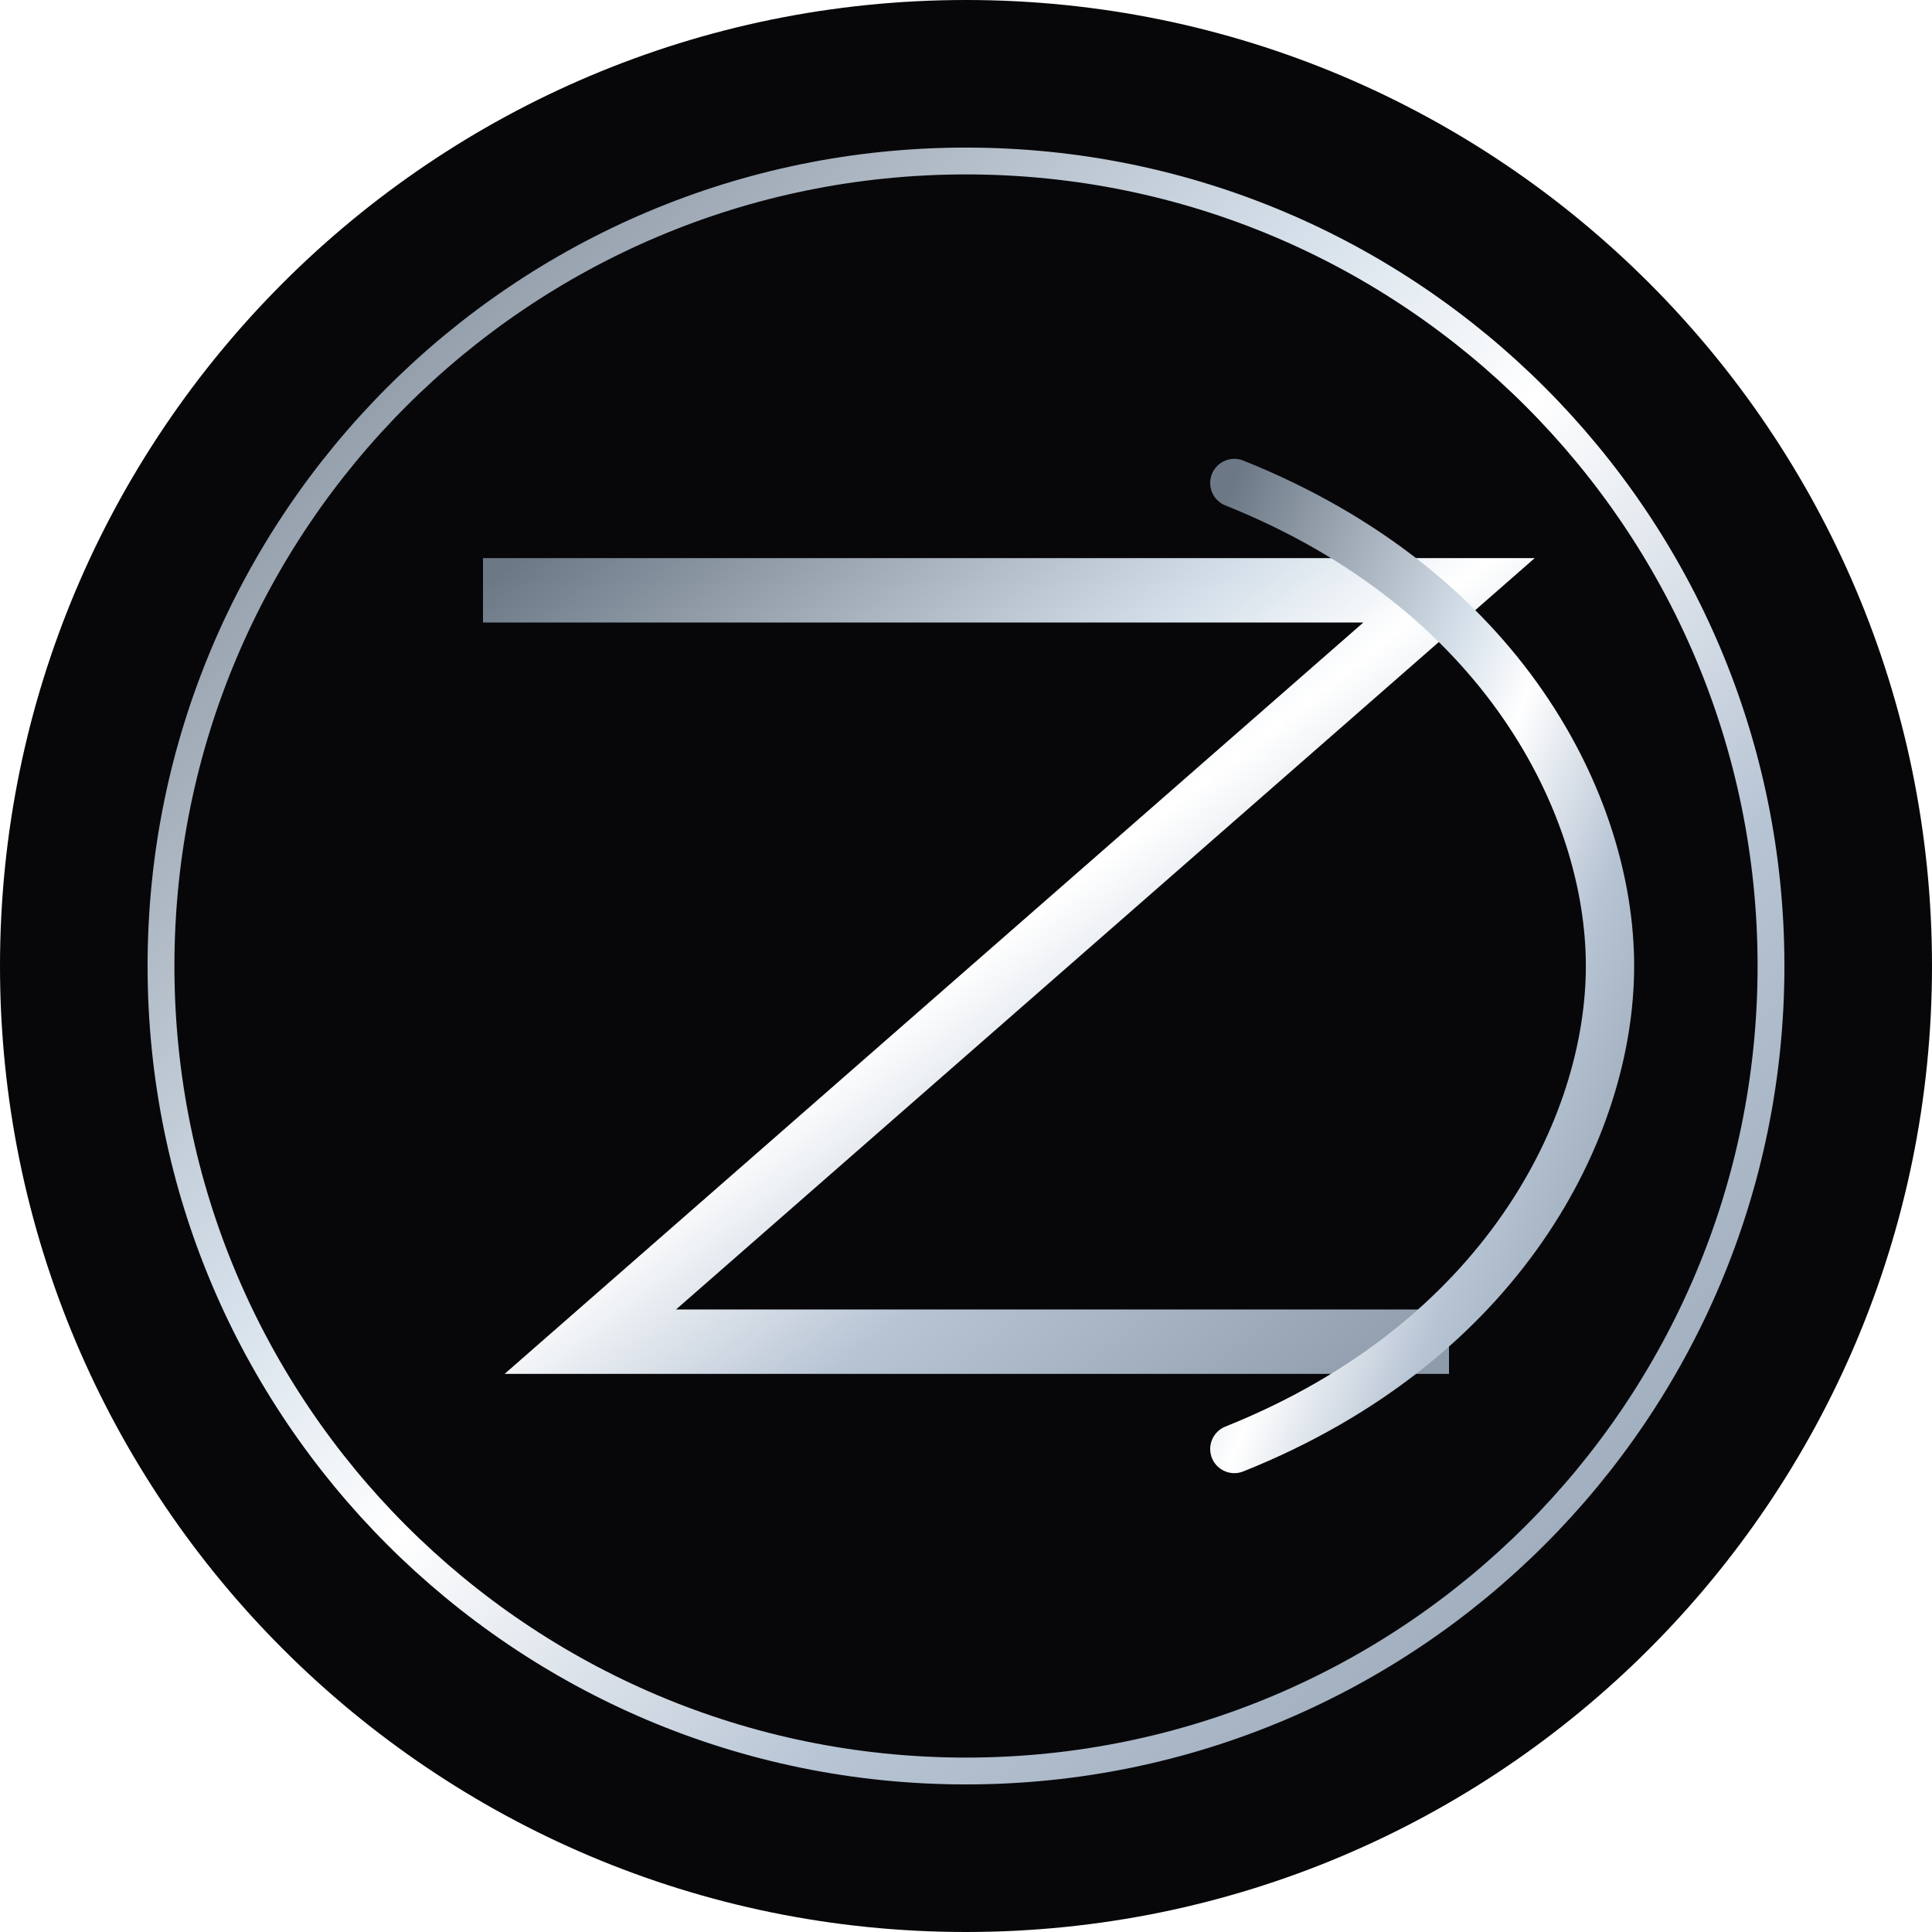
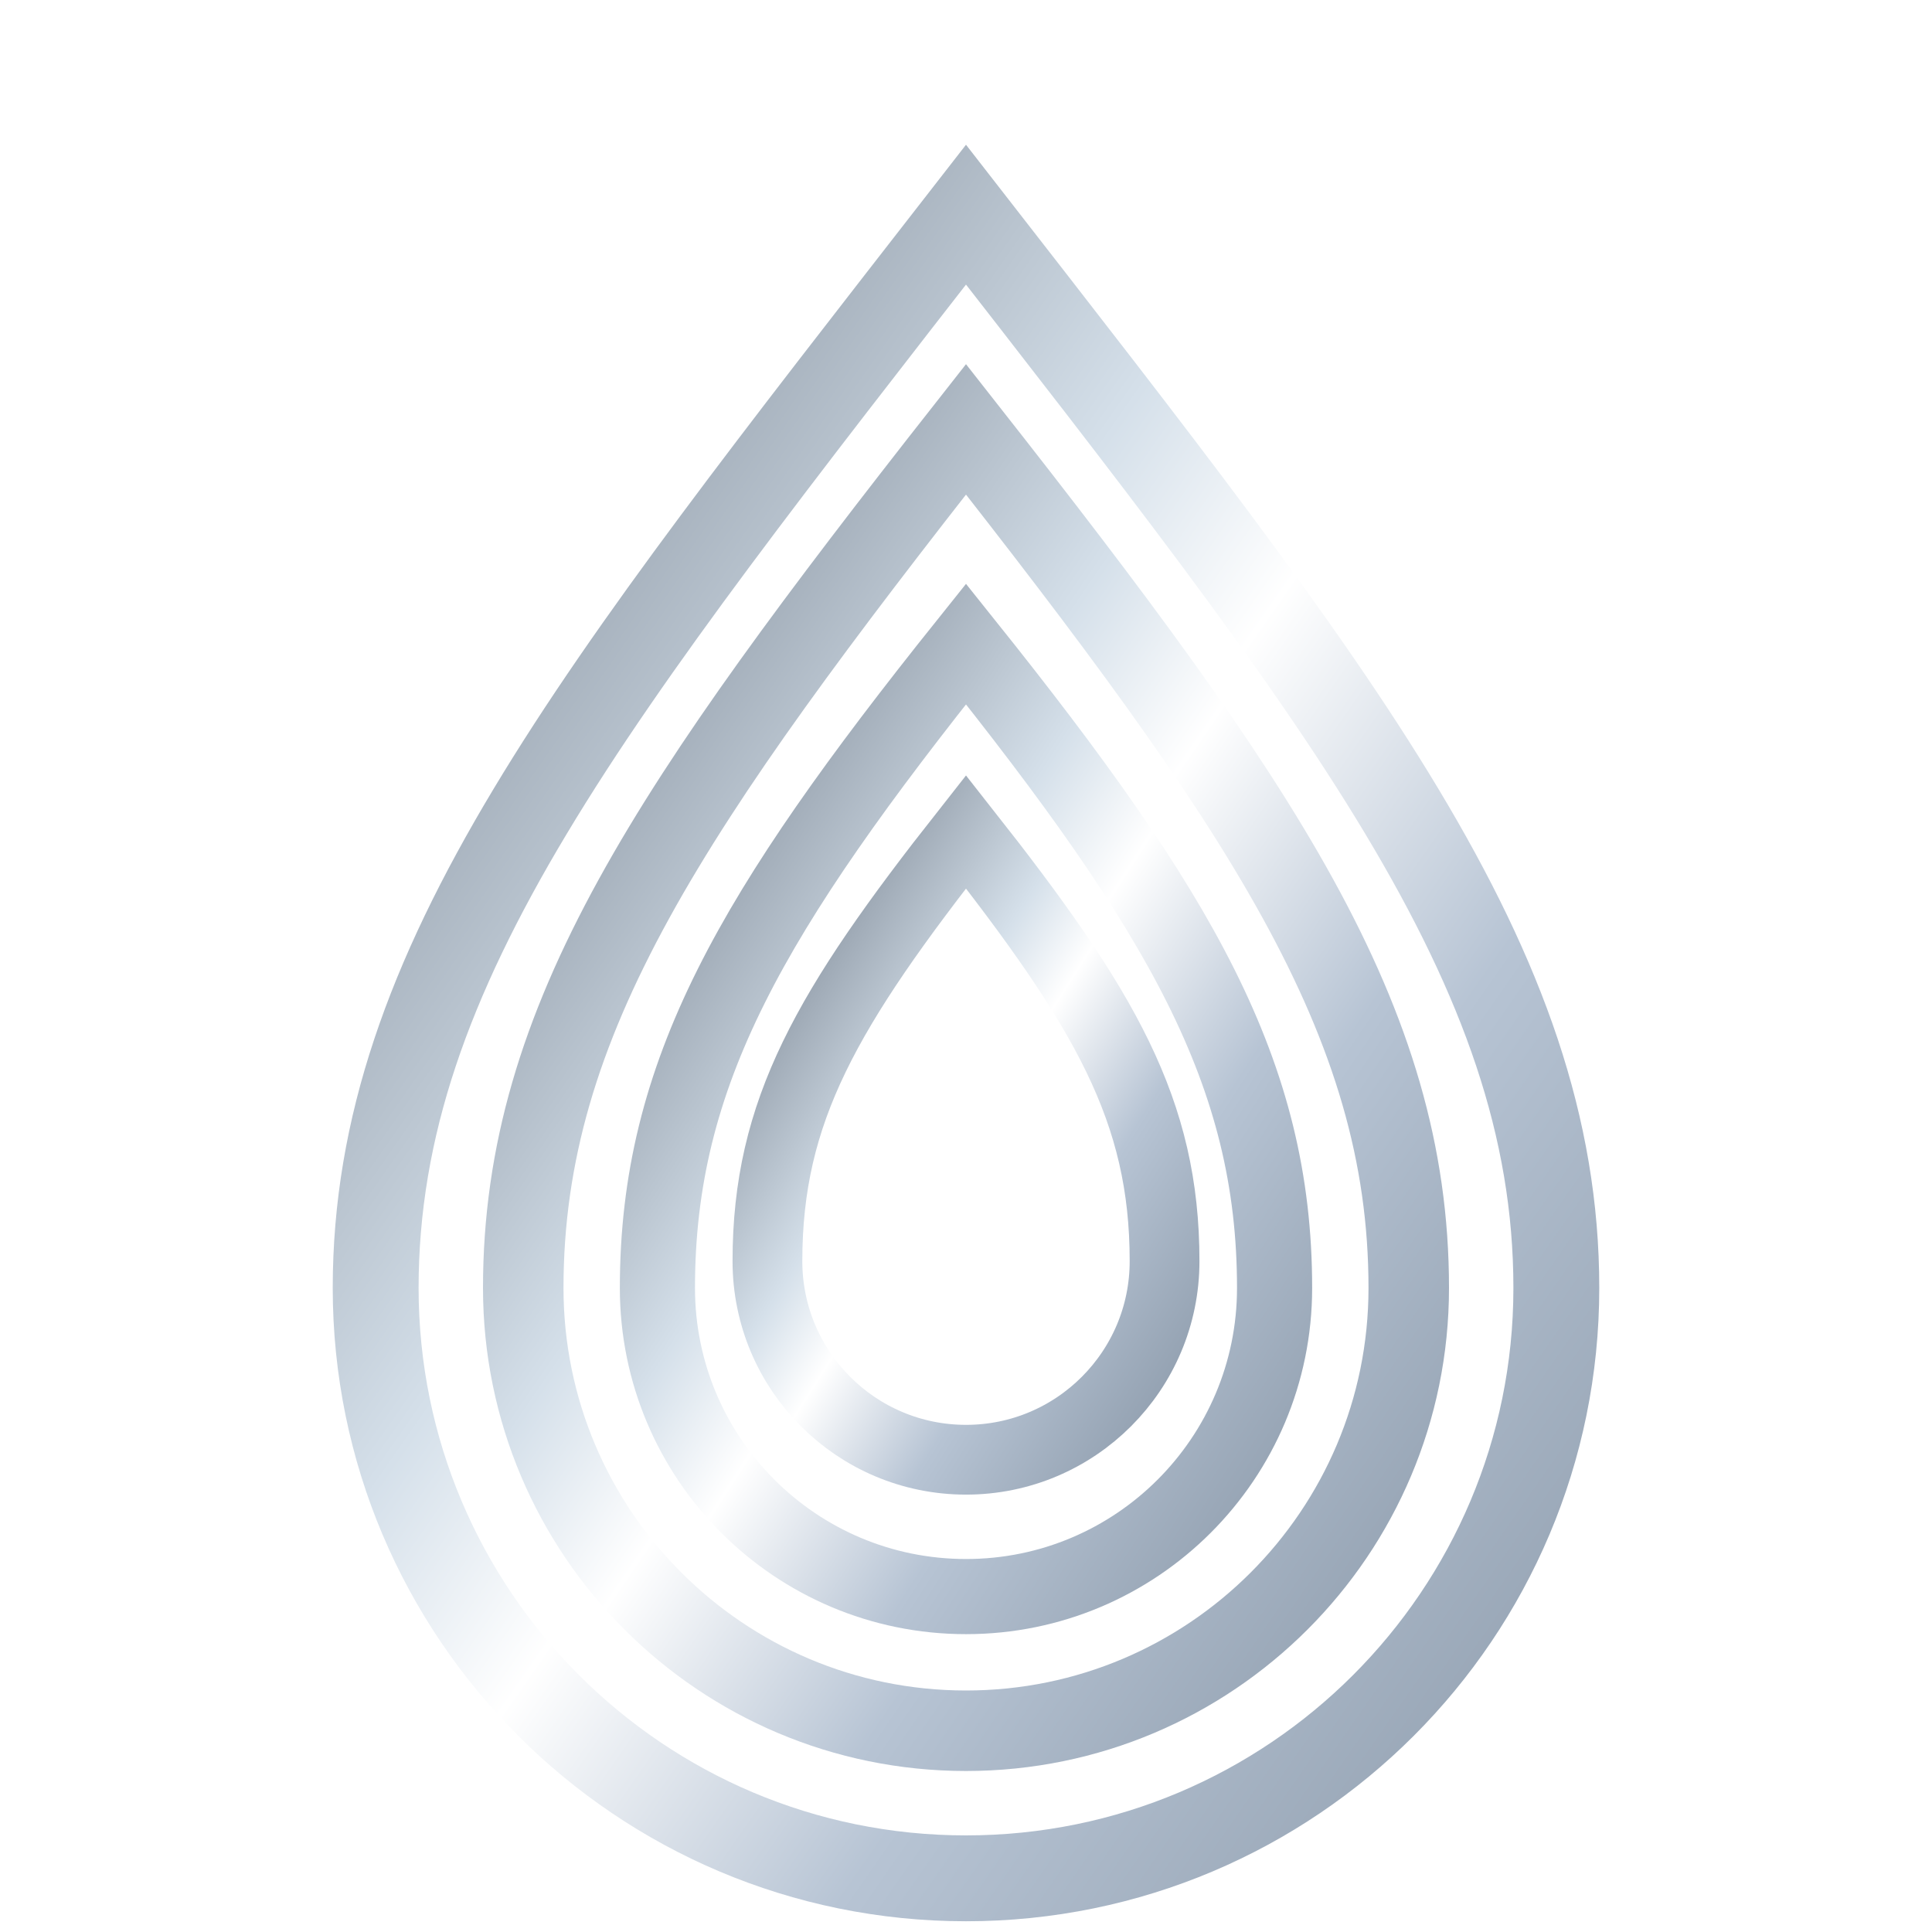
<svg xmlns="http://www.w3.org/2000/svg" viewBox="0 0 72 72">
  <defs>
-     <linearGradient id="zh-mono-gradient" x1="0" y1="0" x2="1" y2="1">
+     <linearGradient id="zh-drop" x1="0" y1="0" x2="1" y2="1">
      <stop offset="0%" stop-color="#6D7886" />
      <stop offset="38%" stop-color="#D5E0EA" />
      <stop offset="50%" stop-color="#FFFFFF" />
      <stop offset="70%" stop-color="#B7C4D4" />
      <stop offset="100%" stop-color="#8D9BAB" />
    </linearGradient>
  </defs>
-   <circle cx="36" cy="36" r="36" fill="#07070a" />
-   <circle cx="36" cy="36" r="30" fill="none" stroke="url(#zh-mono-gradient)" stroke-width="1" />
-   <path d="M18 22h36L22 50h32" fill="none" stroke="url(#zh-mono-gradient)" stroke-width="2.4" stroke-linejoin="miter" />
-   <path d="M46 18c10 4 14 12 14 18s-4 14-14 18" fill="none" stroke="url(#zh-mono-gradient)" stroke-width="1.8" stroke-linecap="round" />
+   <path fill="none" stroke="url(#zh-drop)" stroke-width="3.2" d="M36 8c14 18 22 28 22 40a22 22 0 1 1-44 0C14 36 22 26 36 8Z" />
+   <path fill="none" stroke="url(#zh-drop)" stroke-width="3" d="M36 16c11 14 16.5 22 16.5 32a16.5 16.5 0 1 1-33 0C19.5 38 25 30 36 16Z" />
+   <path fill="none" stroke="url(#zh-drop)" stroke-width="2.8" d="M36 24c8 10 11.5 16 11.5 24a11.5 11.5 0 1 1-23 0C24.5 40 28 34 36 24Z" />
+   <path fill="none" stroke="url(#zh-drop)" stroke-width="2.6" d="M36 31c5.2 6.6 7.4 10.4 7.4 16a7.4 7.4 0 1 1-14.8 0C28.6 41.4 30.8 37.6 36 31Z" />
</svg>
